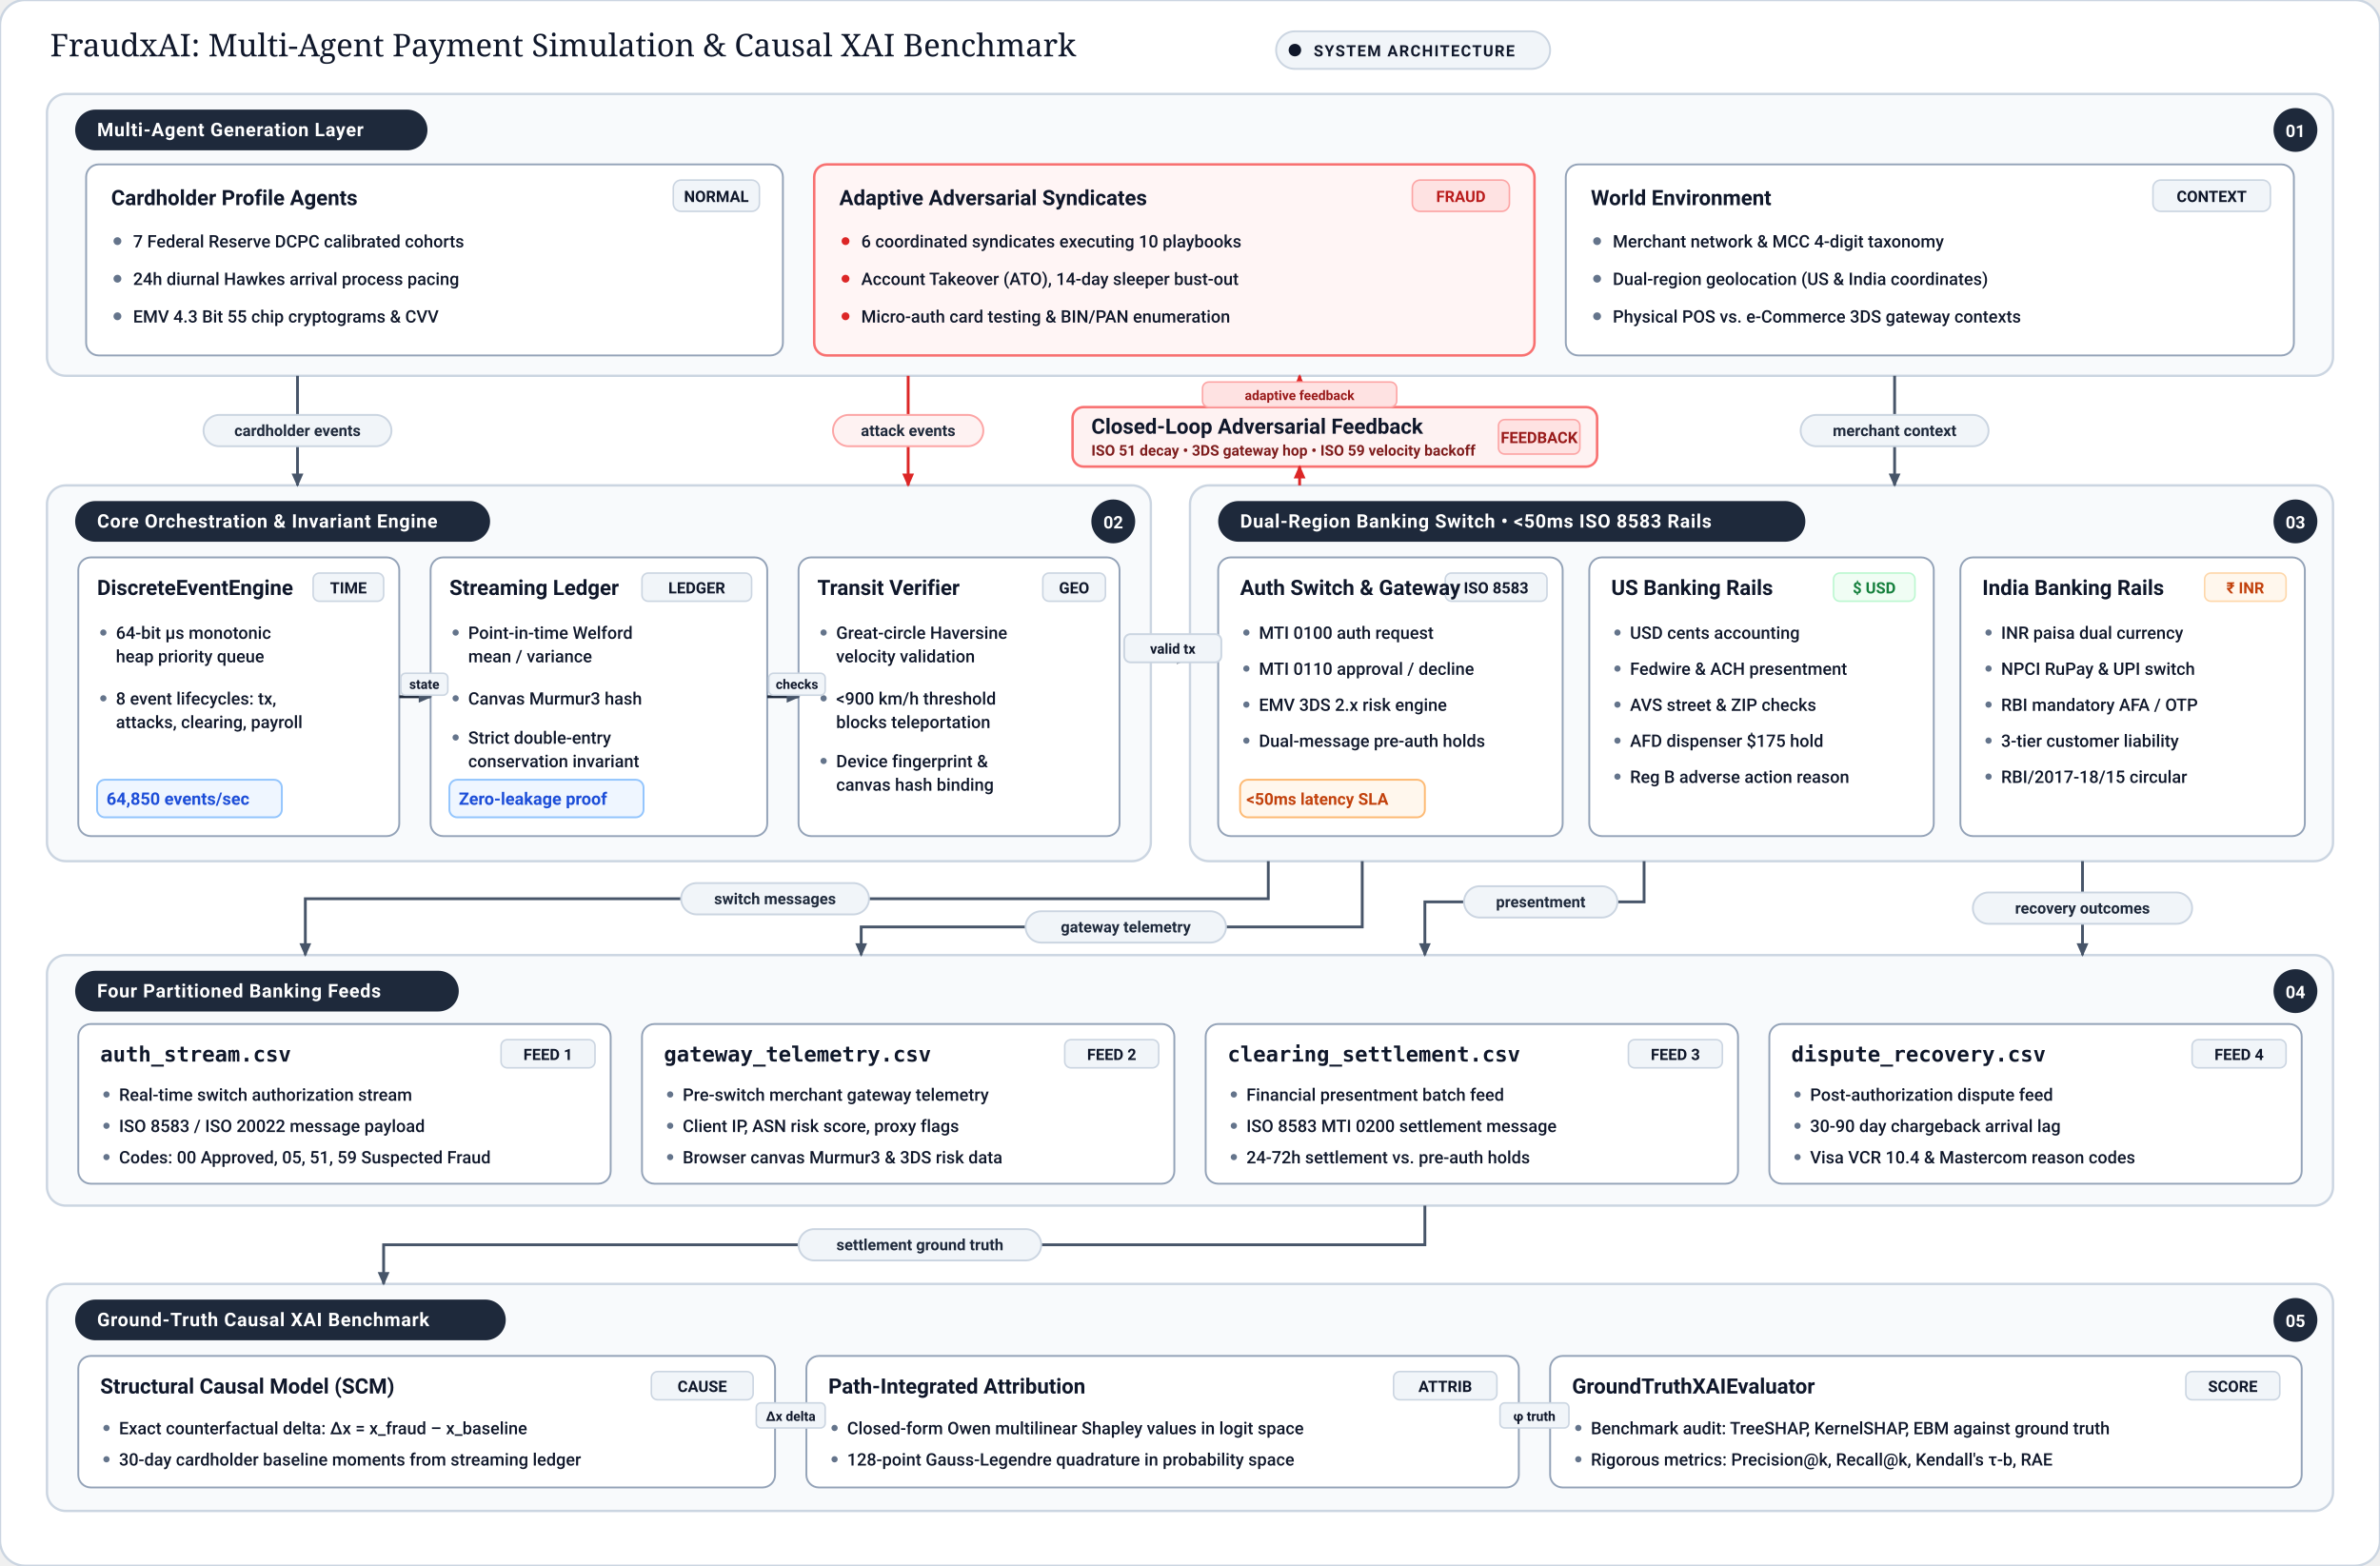
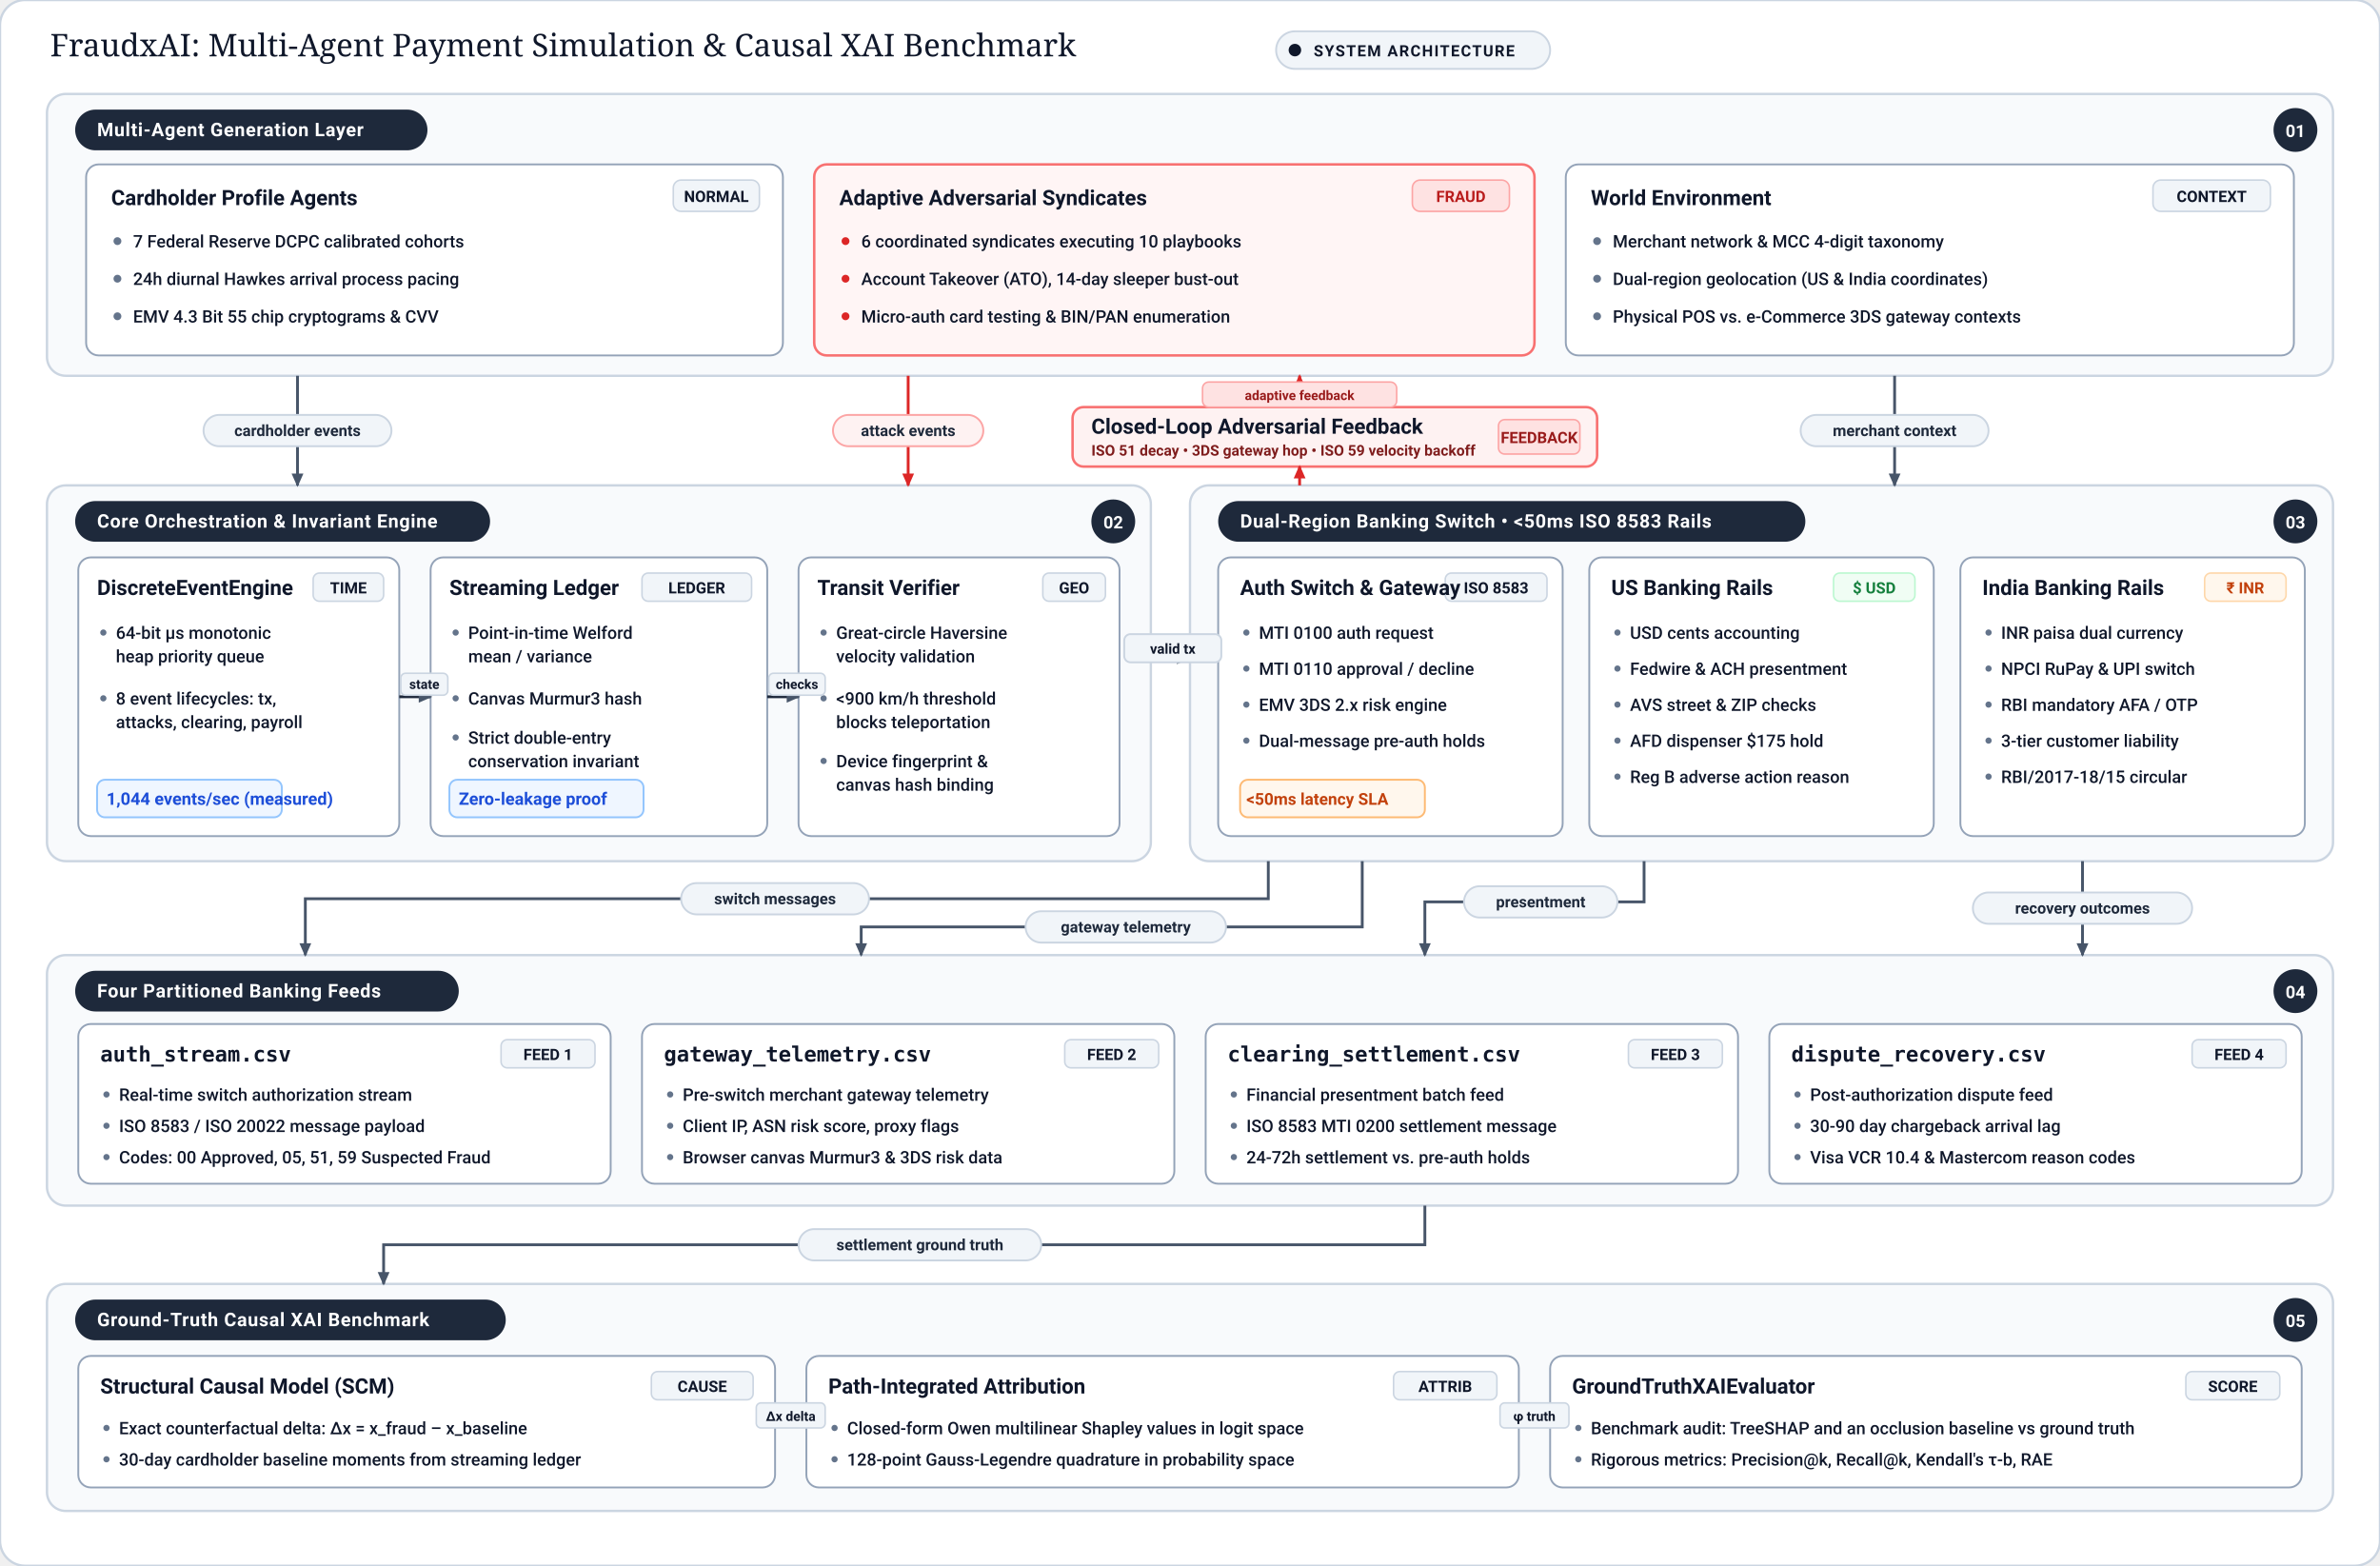
<svg xmlns="http://www.w3.org/2000/svg" viewBox="0 0 1520 1000" width="1520" height="1000" style="background:#FFFFFF; font-family:'DM Sans', -apple-system, BlinkMacSystemFont, 'Segoe UI', Roboto, Helvetica, Arial, sans-serif;">
  <defs>
    <marker id="arrow-slate" viewBox="0 0 10 10" refX="7" refY="5" markerWidth="6" markerHeight="6" orient="auto-start-reverse">
      <path d="M 0 1.5 L 8 5 L 0 8.5 z" fill="#475569" />
    </marker>
    <marker id="arrow-blue" viewBox="0 0 10 10" refX="7" refY="5" markerWidth="6" markerHeight="6" orient="auto-start-reverse">
      <path d="M 0 1.5 L 8 5 L 0 8.5 z" fill="#1D4ED8" />
    </marker>
    <marker id="arrow-teal" viewBox="0 0 10 10" refX="7" refY="5" markerWidth="6" markerHeight="6" orient="auto-start-reverse">
      <path d="M 0 1.5 L 8 5 L 0 8.5 z" fill="#0F766E" />
    </marker>
    <marker id="arrow-purple" viewBox="0 0 10 10" refX="7" refY="5" markerWidth="6" markerHeight="6" orient="auto-start-reverse">
      <path d="M 0 1.5 L 8 5 L 0 8.5 z" fill="#4338CA" />
    </marker>
    <marker id="arrow-red" viewBox="0 0 10 10" refX="7" refY="5" markerWidth="6" markerHeight="6" orient="auto-start-reverse">
      <path d="M 0 1.5 L 8 5 L 0 8.5 z" fill="#DC2626" />
    </marker>
  </defs>
  <style>
    .title-main { font-family: 'DM Serif Text', Georgia, serif; font-size: 20px; fill: #0F172A; font-weight: normal; }
    .badge-top { font-size: 10px; font-weight: 700; fill: #0F172A; letter-spacing: 0.8px; }
    .container-title { font-size: 12px; font-weight: 700; fill: #FFFFFF; letter-spacing: 0.4px; }
    .layer-index { font-size: 11px; font-weight: 700; fill: #FFFFFF; }
    .card-title { font-size: 13.5px; font-weight: 700; fill: #0F172A; }
    .card-body { font-size: 11px; fill: #0F172A; font-weight: 500; }
    .card-badge { font-size: 10px; font-weight: 700; }
    .line-label { font-size: 10px; font-weight: 700; fill: #1E293B; }
    .bullet { fill: #64748B; }
  </style>
  <rect x="0" y="0" width="1520" height="1000" rx="16" fill="#FFFFFF" stroke="#CBD5E1" stroke-width="1.5" />
  <text x="32" y="36" class="title-main">FraudxAI: Multi-Agent Payment Simulation &amp; Causal XAI Benchmark</text>
  <g transform="translate(815, 20)">
    <rect x="0" y="0" width="175" height="24" rx="12" fill="#F1F5F9" stroke="#CBD5E1" stroke-width="1.2" />
    <circle cx="12" cy="12" r="4" fill="#0F172A" />
    <text x="24" y="16" class="badge-top">SYSTEM ARCHITECTURE</text>
  </g>
  <g id="layer-01" transform="translate(30, 60)">
    <rect x="0" y="0" width="1460" height="180" rx="12" fill="#F8FAFC" stroke="#CBD5E1" stroke-width="1.5" />
    <rect x="18" y="10" width="225" height="26" rx="13" fill="#1E293B" />
    <text x="32" y="27" class="container-title">Multi-Agent Generation Layer</text>
    <circle cx="1436" cy="23" r="14" fill="#1E293B" />
    <text x="1436" y="27.5" text-anchor="middle" class="layer-index">01</text>
    <g transform="translate(25, 45)">
      <rect width="445" height="122" rx="8" fill="#FFFFFF" stroke="#94A3B8" stroke-width="1.2" />
      <rect x="375" y="10" width="55" height="20" rx="5" fill="#F1F5F9" stroke="#CBD5E1" stroke-width="1" />
      <text x="402.5" y="24" text-anchor="middle" fill="#0F172A" class="card-badge">NORMAL</text>
      <text x="16" y="26" class="card-title">Cardholder Profile Agents</text>
      <circle cx="20" cy="49" r="2.5" class="bullet" />
      <text x="30" y="53" class="card-body">7 Federal Reserve DCPC calibrated cohorts</text>
      <circle cx="20" cy="73" r="2.5" class="bullet" />
      <text x="30" y="77" class="card-body">24h diurnal Hawkes arrival process pacing</text>
      <circle cx="20" cy="97" r="2.5" class="bullet" />
      <text x="30" y="101" class="card-body">EMV 4.3 Bit 55 chip cryptograms &amp; CVV</text>
    </g>
    <g transform="translate(490, 45)">
      <rect width="460" height="122" rx="8" fill="#FFF5F5" stroke="#F87171" stroke-width="1.6" />
      <rect x="382" y="10" width="62" height="20" rx="5" fill="#FEE2E2" stroke="#FCA5A5" stroke-width="1" />
      <text x="413" y="24" text-anchor="middle" fill="#B91C1C" class="card-badge">FRAUD</text>
      <text x="16" y="26" class="card-title" fill="#991B1B">Adaptive Adversarial Syndicates</text>
      <circle cx="20" cy="49" r="2.5" fill="#DC2626" />
      <text x="30" y="53" class="card-body" fill="#7F1D1D">6 coordinated syndicates executing 10 playbooks</text>
      <circle cx="20" cy="73" r="2.5" fill="#DC2626" />
      <text x="30" y="77" class="card-body" fill="#7F1D1D">Account Takeover (ATO), 14-day sleeper bust-out</text>
      <circle cx="20" cy="97" r="2.5" fill="#DC2626" />
      <text x="30" y="101" class="card-body" fill="#7F1D1D">Micro-auth card testing &amp; BIN/PAN enumeration</text>
    </g>
    <g transform="translate(970, 45)">
      <rect width="465" height="122" rx="8" fill="#FFFFFF" stroke="#94A3B8" stroke-width="1.2" />
      <rect x="375" y="10" width="75" height="20" rx="5" fill="#F1F5F9" stroke="#CBD5E1" stroke-width="1" />
      <text x="412.5" y="24" text-anchor="middle" fill="#0F172A" class="card-badge">CONTEXT</text>
      <text x="16" y="26" class="card-title">World Environment</text>
      <circle cx="20" cy="49" r="2.5" class="bullet" />
      <text x="30" y="53" class="card-body">Merchant network &amp; MCC 4-digit taxonomy</text>
      <circle cx="20" cy="73" r="2.5" class="bullet" />
      <text x="30" y="77" class="card-body">Dual-region geolocation (US &amp; India coordinates)</text>
      <circle cx="20" cy="97" r="2.5" class="bullet" />
      <text x="30" y="101" class="card-body">Physical POS vs. e-Commerce 3DS gateway contexts</text>
    </g>
  </g>
  <g id="layer-02" transform="translate(30, 310)">
    <rect x="0" y="0" width="705" height="240" rx="12" fill="#F8FAFC" stroke="#CBD5E1" stroke-width="1.5" />
    <rect x="18" y="10" width="265" height="26" rx="13" fill="#1E293B" />
    <text x="32" y="27" class="container-title">Core Orchestration &amp; Invariant Engine</text>
    <circle cx="681" cy="23" r="14" fill="#1E293B" />
    <text x="681" y="27.5" text-anchor="middle" class="layer-index">02</text>
    <g transform="translate(20, 46)">
      <rect width="205" height="178" rx="8" fill="#FFFFFF" stroke="#94A3B8" stroke-width="1.2" />
      <rect x="150" y="10" width="45" height="18" rx="4" fill="#F1F5F9" stroke="#CBD5E1" stroke-width="1" />
      <text x="172.5" y="23" text-anchor="middle" fill="#0F172A" class="card-badge">TIME</text>
      <text x="12" y="24" class="card-title">DiscreteEventEngine</text>
      <circle cx="16" cy="48" r="2" class="bullet" />
      <text x="24" y="52" class="card-body">64-bit μs monotonic</text>
      <text x="24" y="67" class="card-body">heap priority queue</text>
      <circle cx="16" cy="90" r="2" class="bullet" />
      <text x="24" y="94" class="card-body">8 event lifecycles: tx,</text>
      <text x="24" y="109" class="card-body">attacks, clearing, payroll</text>
      <rect x="12" y="142" width="118" height="24" rx="5" fill="#EFF6FF" stroke="#93C5FD" stroke-width="1.2" />
-       <text x="18" y="158" font-size="11px" font-weight="700" fill="#1D4ED8">64,850 events/sec</text>
+       <text x="18" y="158" font-size="11px" font-weight="700" fill="#1D4ED8">1,044 events/sec (measured)</text>
    </g>
    <g transform="translate(245, 46)">
      <rect width="215" height="178" rx="8" fill="#FFFFFF" stroke="#94A3B8" stroke-width="1.2" />
      <rect x="135" y="10" width="70" height="18" rx="4" fill="#F1F5F9" stroke="#CBD5E1" stroke-width="1" />
      <text x="170" y="23" text-anchor="middle" fill="#0F172A" class="card-badge">LEDGER</text>
      <text x="12" y="24" class="card-title">Streaming Ledger</text>
      <circle cx="16" cy="48" r="2" class="bullet" />
      <text x="24" y="52" class="card-body">Point-in-time Welford</text>
      <text x="24" y="67" class="card-body">mean / variance</text>
      <circle cx="16" cy="90" r="2" class="bullet" />
      <text x="24" y="94" class="card-body">Canvas Murmur3 hash</text>
      <circle cx="16" cy="115" r="2" class="bullet" />
      <text x="24" y="119" class="card-body">Strict double-entry</text>
      <text x="24" y="134" class="card-body">conservation invariant</text>
      <rect x="12" y="142" width="124" height="24" rx="5" fill="#EFF6FF" stroke="#93C5FD" stroke-width="1.2" />
      <text x="18" y="158" font-size="11px" font-weight="700" fill="#1D4ED8">Zero-leakage proof</text>
    </g>
    <g transform="translate(480, 46)">
      <rect width="205" height="178" rx="8" fill="#FFFFFF" stroke="#94A3B8" stroke-width="1.2" />
      <rect x="156" y="10" width="40" height="18" rx="4" fill="#F1F5F9" stroke="#CBD5E1" stroke-width="1" />
      <text x="176" y="23" text-anchor="middle" fill="#0F172A" class="card-badge">GEO</text>
      <text x="12" y="24" class="card-title">Transit Verifier</text>
      <circle cx="16" cy="48" r="2" class="bullet" />
      <text x="24" y="52" class="card-body">Great-circle Haversine</text>
      <text x="24" y="67" class="card-body">velocity validation</text>
      <circle cx="16" cy="90" r="2" class="bullet" />
      <text x="24" y="94" class="card-body">&lt;900 km/h threshold</text>
      <text x="24" y="109" class="card-body">blocks teleportation</text>
      <circle cx="16" cy="130" r="2" class="bullet" />
      <text x="24" y="134" class="card-body">Device fingerprint &amp;</text>
      <text x="24" y="149" class="card-body">canvas hash binding</text>
    </g>
    <line x1="225" y1="135" x2="245" y2="135" stroke="#1E293B" stroke-width="1.8" marker-end="url(#arrow-slate)" />
    <rect x="226" y="120" width="30" height="14" rx="3" fill="#F1F5F9" stroke="#CBD5E1" stroke-width="1" />
    <text x="241" y="130" text-anchor="middle" font-size="8.5px" font-weight="700" fill="#0F172A">state</text>
    <line x1="460" y1="135" x2="480" y2="135" stroke="#1E293B" stroke-width="1.8" marker-end="url(#arrow-slate)" />
    <rect x="461" y="120" width="36" height="14" rx="3" fill="#F1F5F9" stroke="#CBD5E1" stroke-width="1" />
    <text x="479" y="130" text-anchor="middle" font-size="8.5px" font-weight="700" fill="#0F172A">checks</text>
  </g>
  <g id="layer-03" transform="translate(760, 310)">
    <rect x="0" y="0" width="730" height="240" rx="12" fill="#F8FAFC" stroke="#CBD5E1" stroke-width="1.5" />
    <rect x="18" y="10" width="375" height="26" rx="13" fill="#1E293B" />
    <text x="32" y="27" class="container-title">Dual-Region Banking Switch • &lt;50ms ISO 8583 Rails</text>
    <circle cx="706" cy="23" r="14" fill="#1E293B" />
    <text x="706" y="27.5" text-anchor="middle" class="layer-index">03</text>
    <g transform="translate(18, 46)">
      <rect width="220" height="178" rx="8" fill="#FFFFFF" stroke="#94A3B8" stroke-width="1.2" />
      <rect x="145" y="10" width="65" height="18" rx="4" fill="#F1F5F9" stroke="#CBD5E1" stroke-width="1" />
      <text x="177.5" y="23" text-anchor="middle" fill="#0F172A" class="card-badge">ISO 8583</text>
      <text x="14" y="24" class="card-title">Auth Switch &amp; Gateway</text>
      <circle cx="18" cy="48" r="2" class="bullet" />
      <text x="26" y="52" class="card-body">MTI 0100 auth request</text>
      <circle cx="18" cy="71" r="2" class="bullet" />
      <text x="26" y="75" class="card-body">MTI 0110 approval / decline</text>
      <circle cx="18" cy="94" r="2" class="bullet" />
      <text x="26" y="98" class="card-body">EMV 3DS 2.x risk engine</text>
      <circle cx="18" cy="117" r="2" class="bullet" />
      <text x="26" y="121" class="card-body">Dual-message pre-auth holds</text>
      <rect x="14" y="142" width="118" height="24" rx="5" fill="#FFF7ED" stroke="#FDBA74" stroke-width="1.2" />
      <text x="18" y="158" font-size="10.5px" font-weight="700" fill="#C2410C">&lt;50ms latency SLA</text>
    </g>
    <g transform="translate(255, 46)">
      <rect width="220" height="178" rx="8" fill="#FFFFFF" stroke="#94A3B8" stroke-width="1.2" />
      <rect x="156" y="10" width="52" height="18" rx="4" fill="#F0FDF4" stroke="#BBF7D0" stroke-width="1" />
      <text x="182" y="23" text-anchor="middle" fill="#15803D" class="card-badge">$ USD</text>
      <text x="14" y="24" class="card-title">US Banking Rails</text>
      <circle cx="18" cy="48" r="2" class="bullet" />
      <text x="26" y="52" class="card-body">USD cents accounting</text>
      <circle cx="18" cy="71" r="2" class="bullet" />
      <text x="26" y="75" class="card-body">Fedwire &amp; ACH presentment</text>
      <circle cx="18" cy="94" r="2" class="bullet" />
      <text x="26" y="98" class="card-body">AVS street &amp; ZIP checks</text>
      <circle cx="18" cy="117" r="2" class="bullet" />
      <text x="26" y="121" class="card-body">AFD dispenser $175 hold</text>
      <circle cx="18" cy="140" r="2" class="bullet" />
      <text x="26" y="144" class="card-body">Reg B adverse action reason</text>
    </g>
    <g transform="translate(492, 46)">
      <rect width="220" height="178" rx="8" fill="#FFFFFF" stroke="#94A3B8" stroke-width="1.2" />
      <rect x="156" y="10" width="52" height="18" rx="4" fill="#FFF7ED" stroke="#FED7AA" stroke-width="1" />
      <text x="182" y="23" text-anchor="middle" fill="#C2410C" class="card-badge">₹ INR</text>
      <text x="14" y="24" class="card-title">India Banking Rails</text>
      <circle cx="18" cy="48" r="2" class="bullet" />
      <text x="26" y="52" class="card-body">INR paisa dual currency</text>
      <circle cx="18" cy="71" r="2" class="bullet" />
      <text x="26" y="75" class="card-body">NPCI RuPay &amp; UPI switch</text>
      <circle cx="18" cy="94" r="2" class="bullet" />
      <text x="26" y="98" class="card-body">RBI mandatory AFA / OTP</text>
      <circle cx="18" cy="117" r="2" class="bullet" />
      <text x="26" y="121" class="card-body">3-tier customer liability</text>
      <circle cx="18" cy="140" r="2" class="bullet" />
      <text x="26" y="144" class="card-body">RBI/2017-18/15 circular</text>
    </g>
  </g>
  <g id="closed-loop-bridge" transform="translate(685, 260)">
    <rect width="335" height="38" rx="7" fill="#FEF2F2" stroke="#F87171" stroke-width="1.6" />
    <rect x="272" y="8" width="52" height="22" rx="4" fill="#FEE2E2" stroke="#FCA5A5" stroke-width="1" />
    <text x="298" y="23" text-anchor="middle" fill="#991B1B" class="card-badge">FEEDBACK</text>
    <text x="12" y="17" class="card-title" font-size="12px" fill="#991B1B">Closed-Loop Adversarial Feedback</text>
    <text x="12" y="31" font-size="9.5px" fill="#7F1D1D" font-weight="600">ISO 51 decay • 3DS gateway hop • ISO 59 velocity backoff</text>
  </g>
  <path d="M 830 310 L 830 298" stroke="#DC2626" stroke-width="1.8" fill="none" marker-end="url(#arrow-red)" />
  <path d="M 830 260 L 830 240" stroke="#DC2626" stroke-width="1.8" fill="none" marker-end="url(#arrow-red)" />
  <rect x="768" y="244" width="124" height="16" rx="4" fill="#FEE2E2" stroke="#FCA5A5" stroke-width="1" />
  <text x="830" y="255.5" text-anchor="middle" font-size="8.5px" font-weight="700" fill="#991B1B">adaptive feedback</text>
  <path d="M 190 240 L 190 310" stroke="#475569" stroke-width="1.8" fill="none" marker-end="url(#arrow-slate)" />
  <rect x="130" y="265" width="120" height="20" rx="10" fill="#F1F5F9" stroke="#CBD5E1" stroke-width="1.2" />
  <text x="190" y="278.5" text-anchor="middle" class="line-label">cardholder events</text>
  <path d="M 580 240 L 580 310" stroke="#DC2626" stroke-width="1.8" fill="none" marker-end="url(#arrow-red)" />
  <rect x="532" y="265" width="96" height="20" rx="10" fill="#FEF2F2" stroke="#FCA5A5" stroke-width="1.2" />
  <text x="580" y="278.5" text-anchor="middle" class="line-label" fill="#B91C1C">attack events</text>
  <path d="M 1210 240 L 1210 310" stroke="#475569" stroke-width="1.8" fill="none" marker-end="url(#arrow-slate)" />
  <rect x="1150" y="265" width="120" height="20" rx="10" fill="#F1F5F9" stroke="#CBD5E1" stroke-width="1.2" />
  <text x="1210" y="278.5" text-anchor="middle" class="line-label">merchant context</text>
  <path d="M 735 420 L 760 420" stroke="#1E293B" stroke-width="2" fill="none" marker-end="url(#arrow-slate)" />
  <rect x="718" y="405" width="62" height="18" rx="4" fill="#F1F5F9" stroke="#CBD5E1" stroke-width="1.2" />
  <text x="749" y="417.5" text-anchor="middle" font-size="9px" font-weight="700" fill="#0F172A">valid tx</text>
  <g id="layer-04" transform="translate(30, 610)">
    <rect x="0" y="0" width="1460" height="160" rx="12" fill="#F8FAFC" stroke="#CBD5E1" stroke-width="1.5" />
    <rect x="18" y="10" width="245" height="26" rx="13" fill="#1E293B" />
    <text x="32" y="27" class="container-title">Four Partitioned Banking Feeds</text>
    <circle cx="1436" cy="23" r="14" fill="#1E293B" />
    <text x="1436" y="27.5" text-anchor="middle" class="layer-index">04</text>
    <g transform="translate(20, 44)">
      <rect width="340" height="102" rx="8" fill="#FFFFFF" stroke="#94A3B8" stroke-width="1.2" />
      <rect x="270" y="10" width="60" height="18" rx="4" fill="#F1F5F9" stroke="#CBD5E1" stroke-width="1" />
      <text x="300" y="23" text-anchor="middle" fill="#0F172A" class="card-badge">FEED 1</text>
      <text x="14" y="24" class="card-title" font-family="monospace" font-size="12.5px" fill="#0F172A">auth_stream.csv</text>
      <circle cx="18" cy="45" r="2" class="bullet" />
      <text x="26" y="49" class="card-body">Real-time switch authorization stream</text>
      <circle cx="18" cy="65" r="2" class="bullet" />
      <text x="26" y="69" class="card-body">ISO 8583 / ISO 20022 message payload</text>
      <circle cx="18" cy="85" r="2" class="bullet" />
      <text x="26" y="89" class="card-body">Codes: 00 Approved, 05, 51, 59 Suspected Fraud</text>
    </g>
    <g transform="translate(380, 44)">
      <rect width="340" height="102" rx="8" fill="#FFFFFF" stroke="#94A3B8" stroke-width="1.2" />
      <rect x="270" y="10" width="60" height="18" rx="4" fill="#F1F5F9" stroke="#CBD5E1" stroke-width="1" />
      <text x="300" y="23" text-anchor="middle" fill="#0F172A" class="card-badge">FEED 2</text>
      <text x="14" y="24" class="card-title" font-family="monospace" font-size="12.5px" fill="#0F172A">gateway_telemetry.csv</text>
      <circle cx="18" cy="45" r="2" class="bullet" />
      <text x="26" y="49" class="card-body">Pre-switch merchant gateway telemetry</text>
      <circle cx="18" cy="65" r="2" class="bullet" />
      <text x="26" y="69" class="card-body">Client IP, ASN risk score, proxy flags</text>
      <circle cx="18" cy="85" r="2" class="bullet" />
      <text x="26" y="89" class="card-body">Browser canvas Murmur3 &amp; 3DS risk data</text>
    </g>
    <g transform="translate(740, 44)">
      <rect width="340" height="102" rx="8" fill="#FFFFFF" stroke="#94A3B8" stroke-width="1.2" />
      <rect x="270" y="10" width="60" height="18" rx="4" fill="#F1F5F9" stroke="#CBD5E1" stroke-width="1" />
      <text x="300" y="23" text-anchor="middle" fill="#0F172A" class="card-badge">FEED 3</text>
      <text x="14" y="24" class="card-title" font-family="monospace" font-size="12.5px" fill="#0F172A">clearing_settlement.csv</text>
      <circle cx="18" cy="45" r="2" class="bullet" />
      <text x="26" y="49" class="card-body">Financial presentment batch feed</text>
      <circle cx="18" cy="65" r="2" class="bullet" />
      <text x="26" y="69" class="card-body">ISO 8583 MTI 0200 settlement message</text>
      <circle cx="18" cy="85" r="2" class="bullet" />
      <text x="26" y="89" class="card-body">24-72h settlement vs. pre-auth holds</text>
    </g>
    <g transform="translate(1100, 44)">
      <rect width="340" height="102" rx="8" fill="#FFFFFF" stroke="#94A3B8" stroke-width="1.2" />
      <rect x="270" y="10" width="60" height="18" rx="4" fill="#F1F5F9" stroke="#CBD5E1" stroke-width="1" />
      <text x="300" y="23" text-anchor="middle" fill="#0F172A" class="card-badge">FEED 4</text>
      <text x="14" y="24" class="card-title" font-family="monospace" font-size="12.5px" fill="#0F172A">dispute_recovery.csv</text>
      <circle cx="18" cy="45" r="2" class="bullet" />
      <text x="26" y="49" class="card-body">Post-authorization dispute feed</text>
      <circle cx="18" cy="65" r="2" class="bullet" />
      <text x="26" y="69" class="card-body">30-90 day chargeback arrival lag</text>
      <circle cx="18" cy="85" r="2" class="bullet" />
      <text x="26" y="89" class="card-body">Visa VCR 10.4 &amp; Mastercom reason codes</text>
    </g>
  </g>
  <path d="M 810 550 L 810 574 L 195 574 L 195 610" stroke="#475569" stroke-width="1.8" fill="none" marker-end="url(#arrow-slate)" />
  <rect x="435" y="564" width="120" height="20" rx="10" fill="#F1F5F9" stroke="#CBD5E1" stroke-width="1.2" />
  <text x="495" y="577.5" text-anchor="middle" class="line-label">switch messages</text>
  <path d="M 870 550 L 870 592 L 550 592 L 550 610" stroke="#475569" stroke-width="1.8" fill="none" marker-end="url(#arrow-slate)" />
  <rect x="655" y="582" width="128" height="20" rx="10" fill="#F1F5F9" stroke="#CBD5E1" stroke-width="1.2" />
  <text x="719" y="595.5" text-anchor="middle" class="line-label">gateway telemetry</text>
  <path d="M 1050 550 L 1050 576 L 910 576 L 910 610" stroke="#475569" stroke-width="1.8" fill="none" marker-end="url(#arrow-slate)" />
  <rect x="935" y="566" width="98" height="20" rx="10" fill="#F1F5F9" stroke="#CBD5E1" stroke-width="1.2" />
  <text x="984" y="579.5" text-anchor="middle" class="line-label">presentment</text>
  <path d="M 1330 550 L 1330 610" stroke="#475569" stroke-width="1.8" fill="none" marker-end="url(#arrow-slate)" />
  <rect x="1260" y="570" width="140" height="20" rx="10" fill="#F1F5F9" stroke="#CBD5E1" stroke-width="1.2" />
  <text x="1330" y="583.5" text-anchor="middle" class="line-label">recovery outcomes</text>
  <g id="layer-05" transform="translate(30, 820)">
    <rect x="0" y="0" width="1460" height="145" rx="12" fill="#F8FAFC" stroke="#CBD5E1" stroke-width="1.5" />
    <rect x="18" y="10" width="275" height="26" rx="13" fill="#1E293B" />
    <text x="32" y="27" class="container-title">Ground-Truth Causal XAI Benchmark</text>
    <circle cx="1436" cy="23" r="14" fill="#1E293B" />
    <text x="1436" y="27.5" text-anchor="middle" class="layer-index">05</text>
    <g transform="translate(20, 46)">
      <rect width="445" height="84" rx="8" fill="#FFFFFF" stroke="#94A3B8" stroke-width="1.2" />
      <rect x="366" y="10" width="65" height="18" rx="4" fill="#F1F5F9" stroke="#CBD5E1" stroke-width="1" />
      <text x="398.5" y="23" text-anchor="middle" fill="#0F172A" class="card-badge">CAUSE</text>
      <text x="14" y="24" class="card-title">Structural Causal Model (SCM)</text>
      <circle cx="18" cy="46" r="2" class="bullet" />
      <text x="26" y="50" class="card-body">Exact counterfactual delta: Δx = x_fraud – x_baseline</text>
      <circle cx="18" cy="66" r="2" class="bullet" />
      <text x="26" y="70" class="card-body">30-day cardholder baseline moments from streaming ledger</text>
    </g>
    <g transform="translate(485, 46)">
      <rect width="455" height="84" rx="8" fill="#FFFFFF" stroke="#94A3B8" stroke-width="1.2" />
      <rect x="375" y="10" width="66" height="18" rx="4" fill="#F1F5F9" stroke="#CBD5E1" stroke-width="1" />
      <text x="408" y="23" text-anchor="middle" fill="#0F172A" class="card-badge">ATTRIB</text>
      <text x="14" y="24" class="card-title">Path-Integrated Attribution</text>
      <circle cx="18" cy="46" r="2" class="bullet" />
      <text x="26" y="50" class="card-body">Closed-form Owen multilinear Shapley values in logit space</text>
      <circle cx="18" cy="66" r="2" class="bullet" />
      <text x="26" y="70" class="card-body">128-point Gauss-Legendre quadrature in probability space</text>
    </g>
    <g transform="translate(960, 46)">
      <rect width="480" height="84" rx="8" fill="#FFFFFF" stroke="#94A3B8" stroke-width="1.2" />
      <rect x="406" y="10" width="60" height="18" rx="4" fill="#F1F5F9" stroke="#CBD5E1" stroke-width="1" />
      <text x="436" y="23" text-anchor="middle" fill="#0F172A" class="card-badge">SCORE</text>
      <text x="14" y="24" class="card-title">GroundTruthXAIEvaluator</text>
      <circle cx="18" cy="46" r="2" class="bullet" />
-       <text x="26" y="50" class="card-body">Benchmark audit: TreeSHAP, KernelSHAP, EBM against ground truth</text>
+       <text x="26" y="50" class="card-body">Benchmark audit: TreeSHAP and an occlusion baseline vs ground truth</text>
      <circle cx="18" cy="66" r="2" class="bullet" />
      <text x="26" y="70" class="card-body">Rigorous metrics: Precision@k, Recall@k, Kendall's τ-b, RAE</text>
    </g>
    <line x1="465" y1="88" x2="485" y2="88" stroke="#1E293B" stroke-width="1.8" marker-end="url(#arrow-slate)" />
    <rect x="453" y="76" width="44" height="16" rx="3" fill="#F1F5F9" stroke="#CBD5E1" stroke-width="1" />
    <text x="475" y="87.5" text-anchor="middle" font-size="8.5px" font-weight="700" fill="#0F172A">Δx delta</text>
    <line x1="940" y1="88" x2="960" y2="88" stroke="#1E293B" stroke-width="1.8" marker-end="url(#arrow-slate)" />
    <rect x="928" y="76" width="44" height="16" rx="3" fill="#F1F5F9" stroke="#CBD5E1" stroke-width="1" />
    <text x="950" y="87.5" text-anchor="middle" font-size="8.5px" font-weight="700" fill="#0F172A">φ truth</text>
  </g>
  <path d="M 910 770 L 910 795 L 245 795 L 245 820" stroke="#475569" stroke-width="1.8" fill="none" marker-end="url(#arrow-slate)" />
  <rect x="510" y="785" width="155" height="20" rx="10" fill="#F1F5F9" stroke="#CBD5E1" stroke-width="1.2" />
  <text x="587.5" y="798.5" text-anchor="middle" class="line-label">settlement ground truth</text>
</svg>
